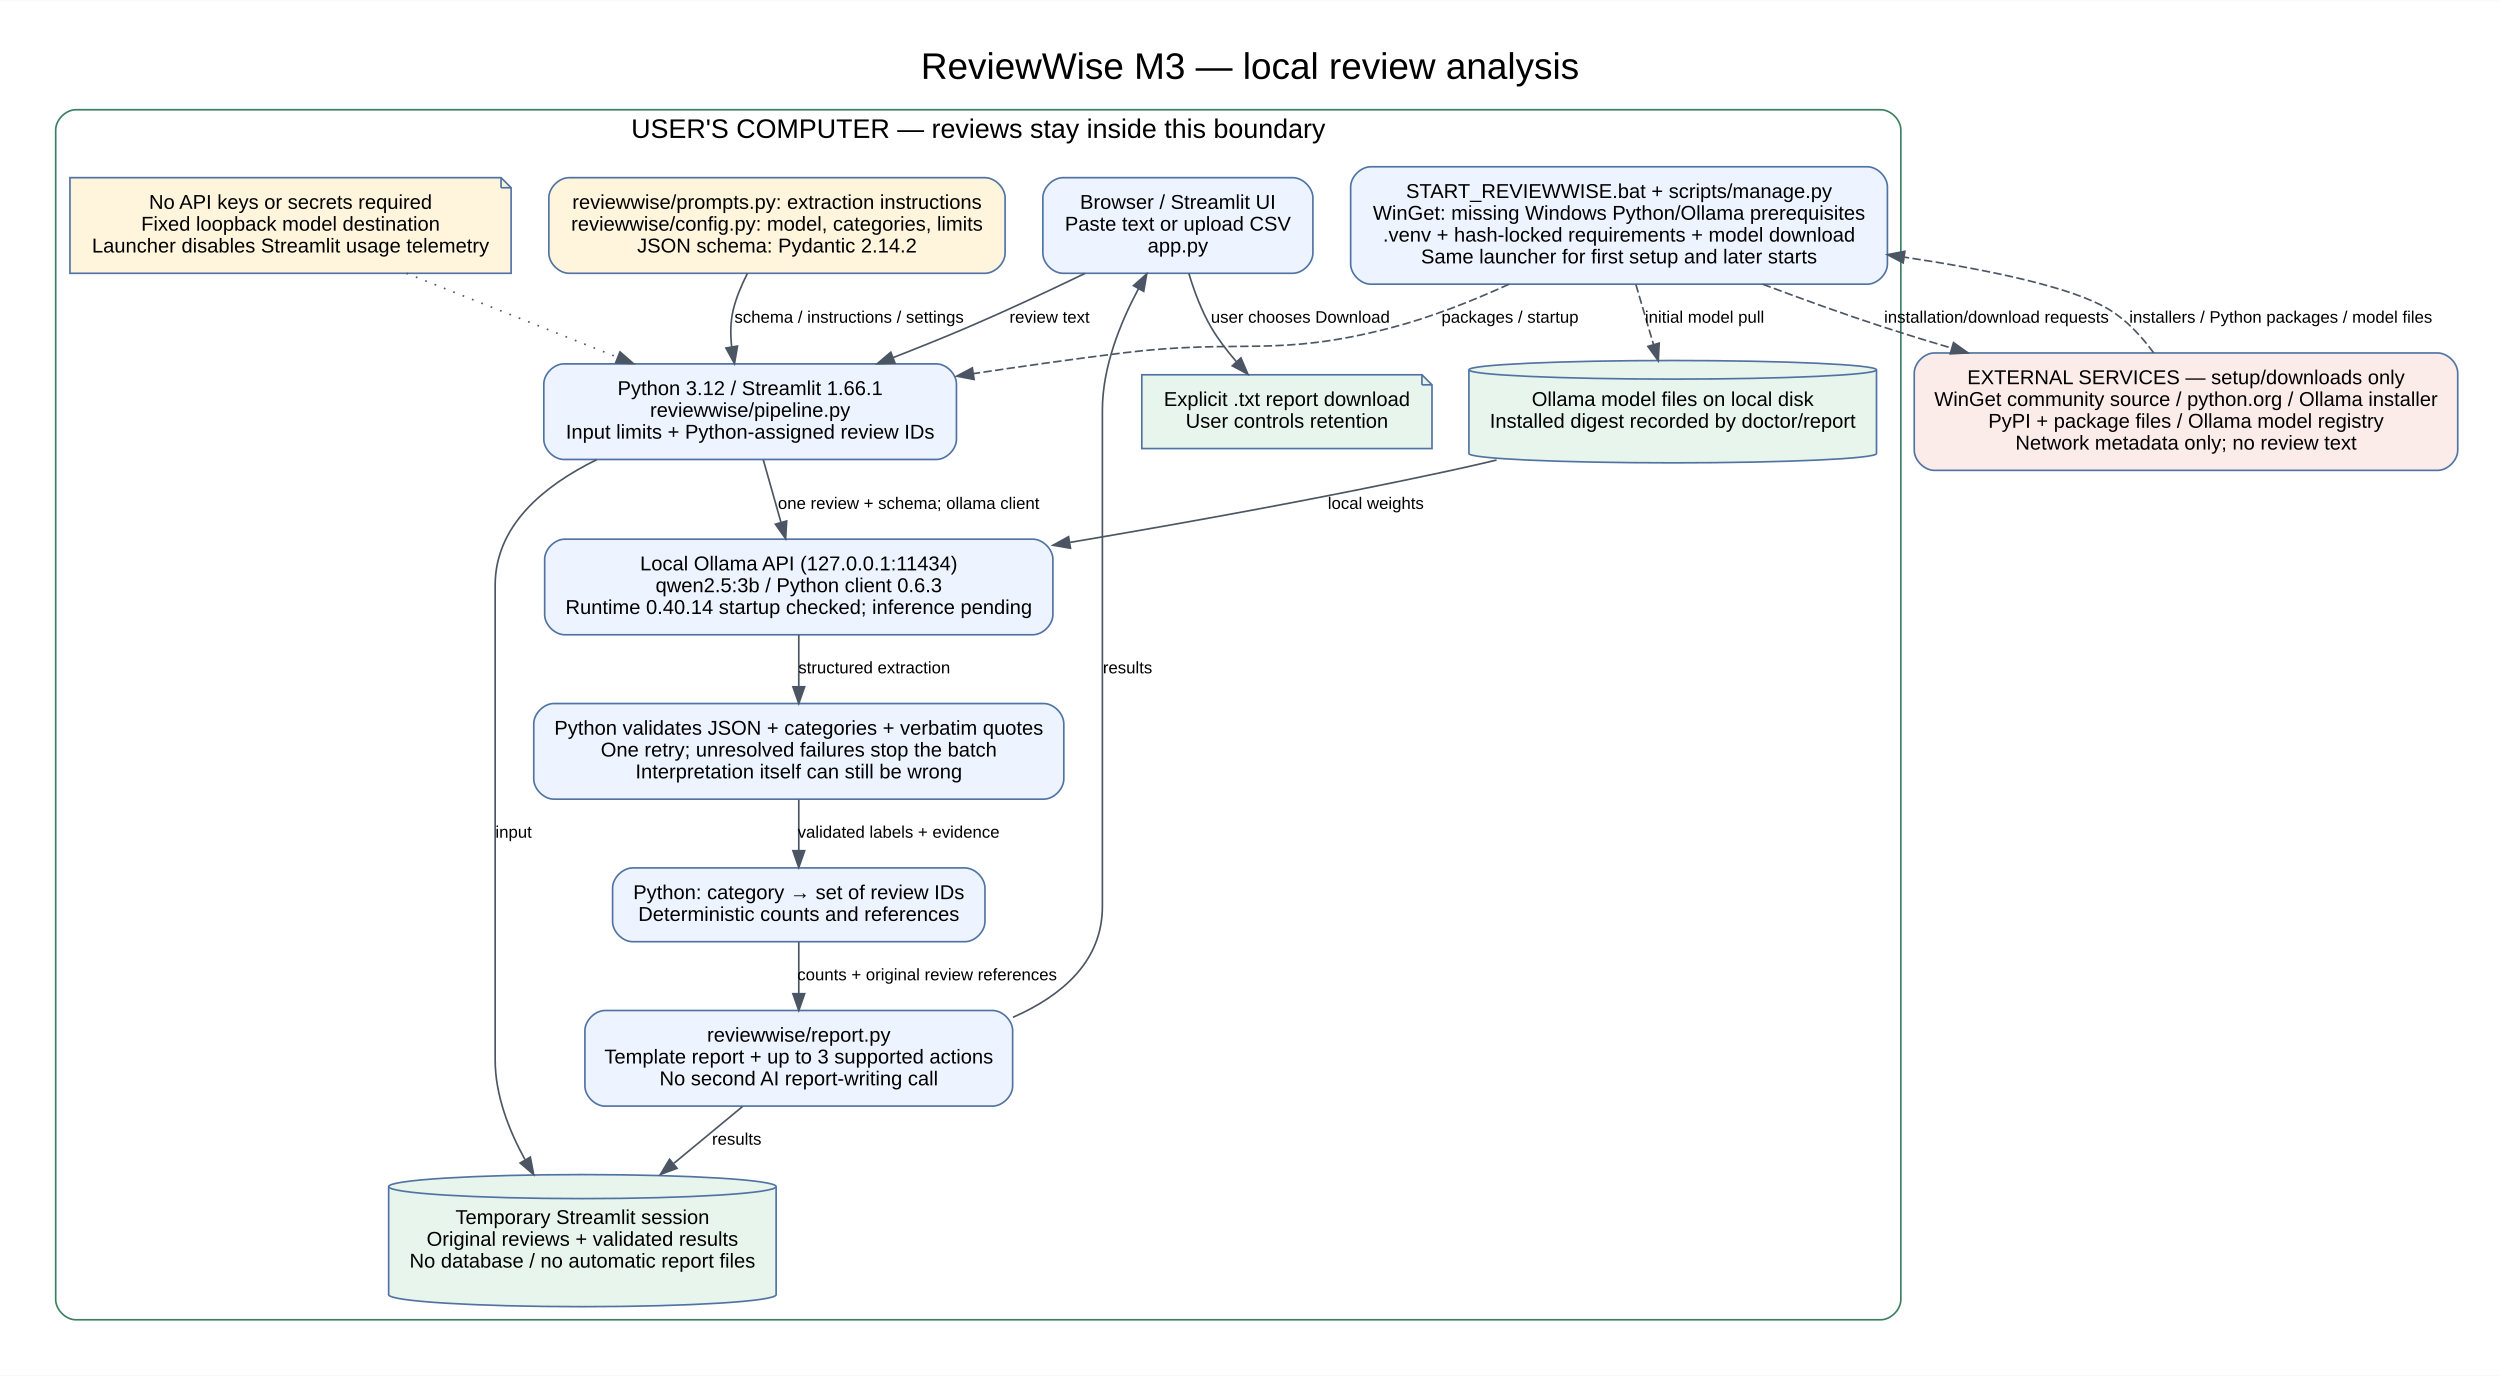
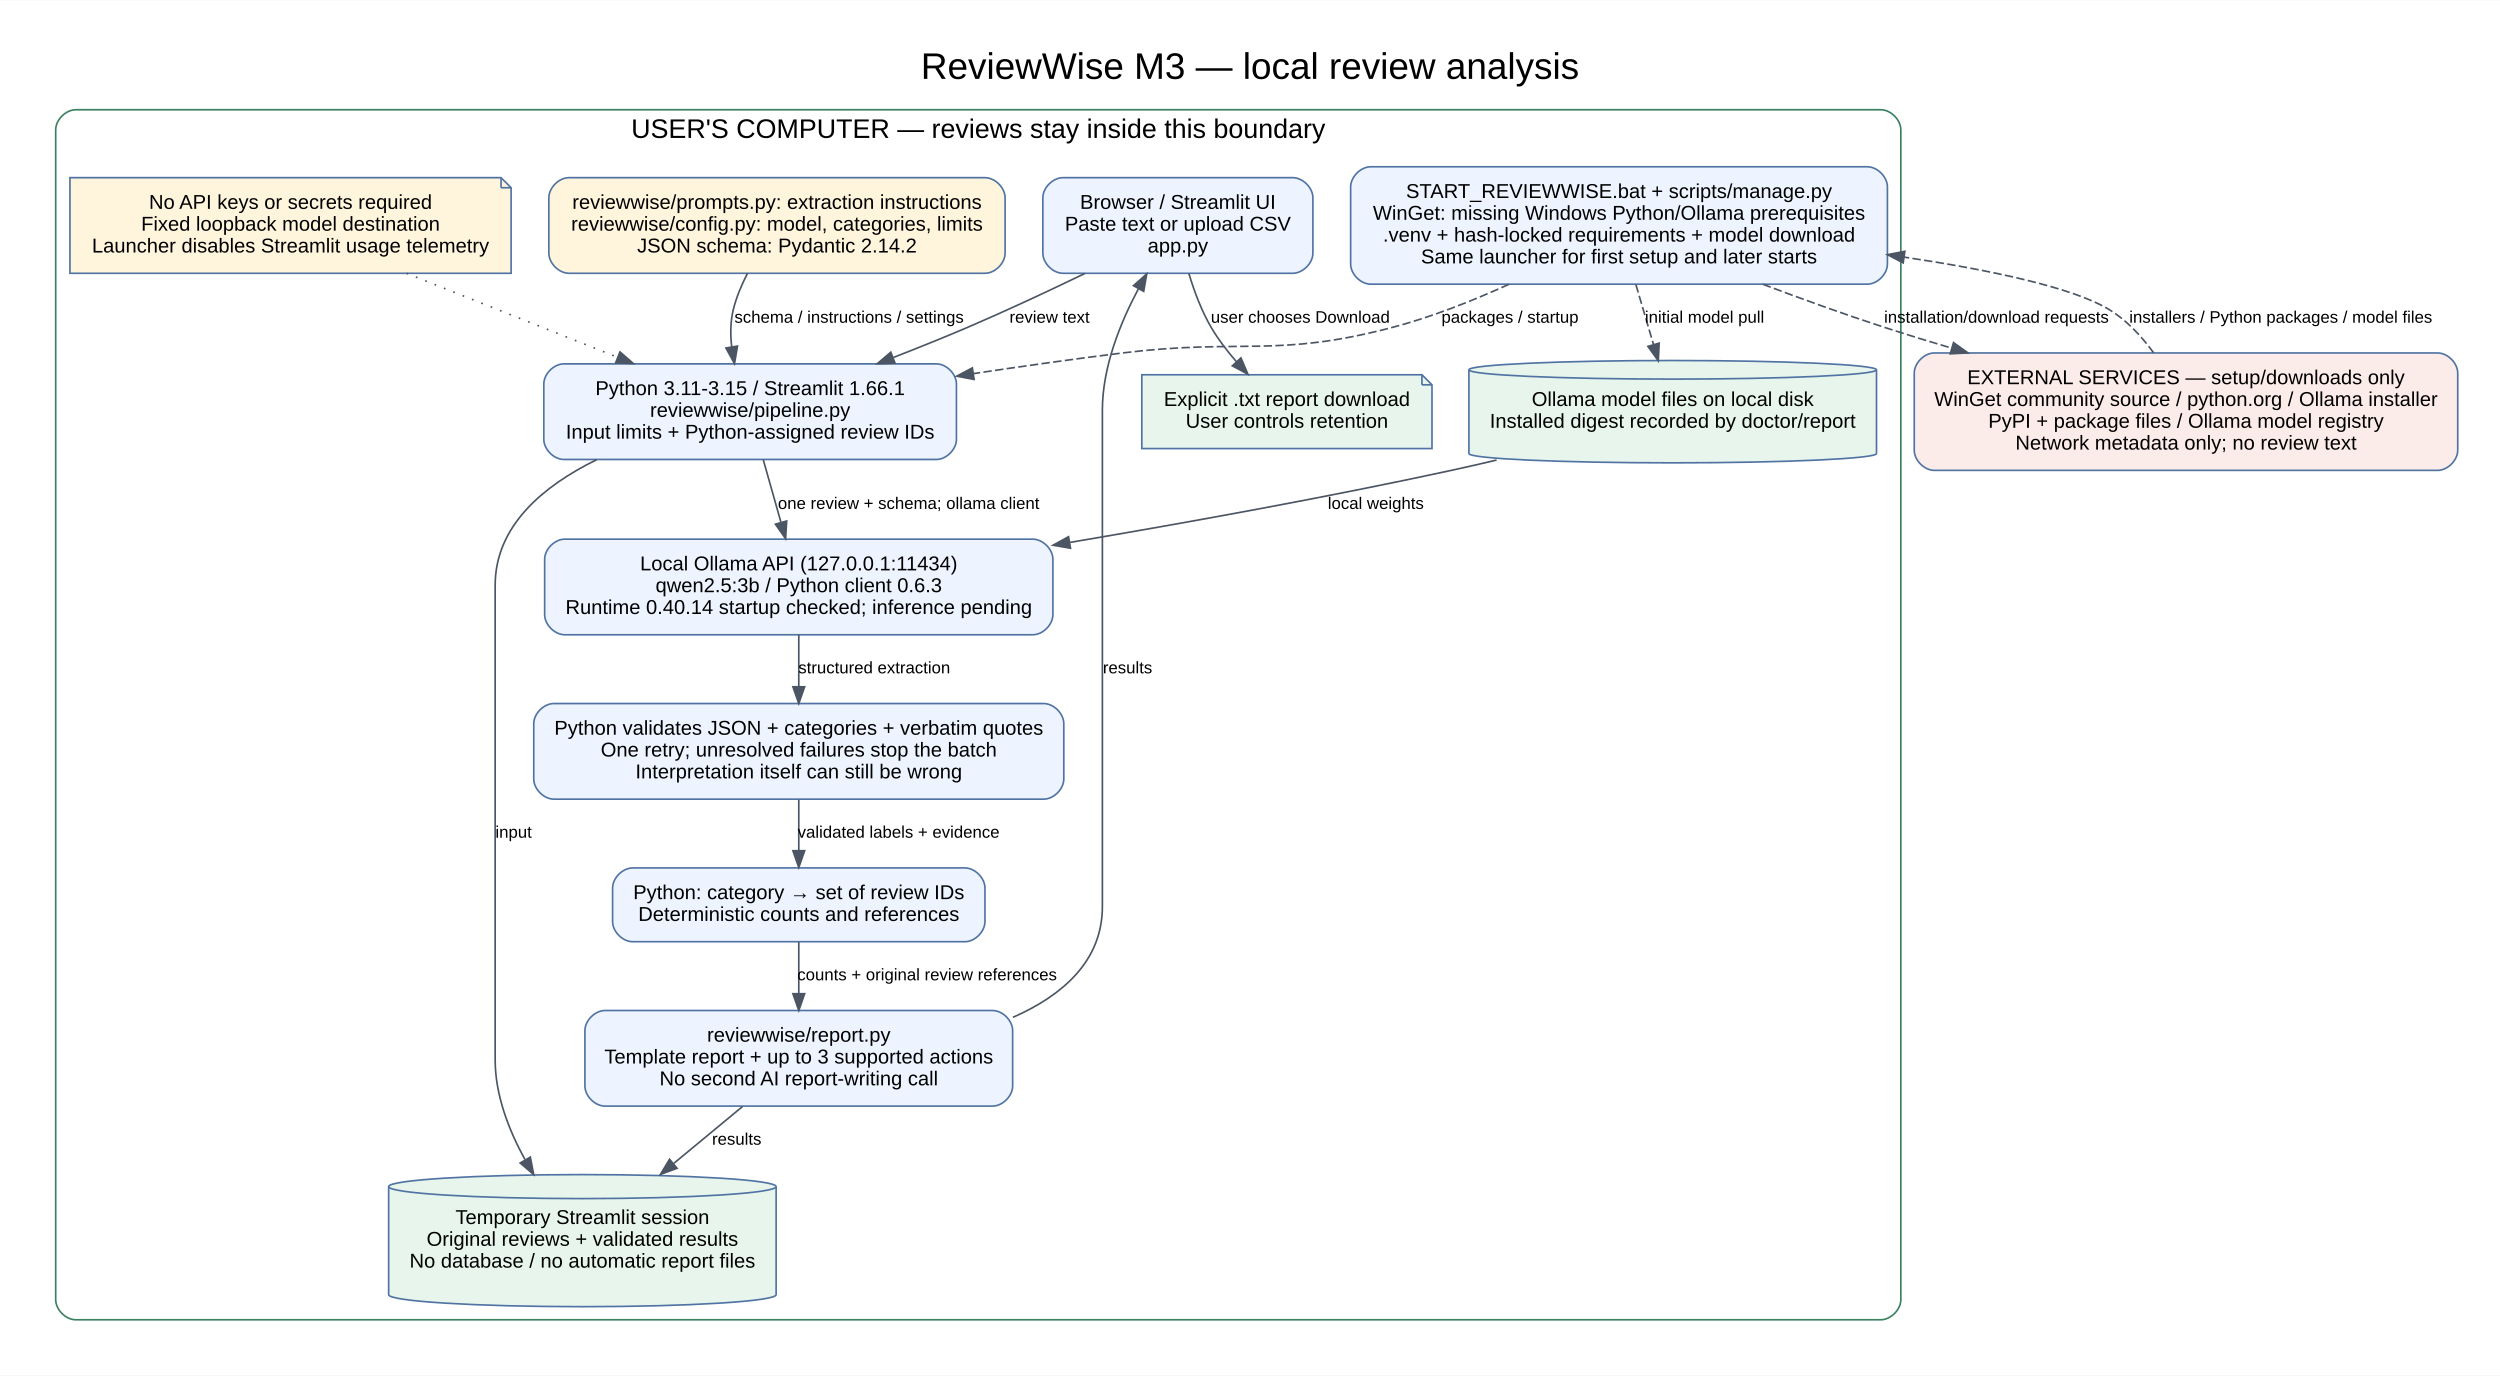
<svg xmlns="http://www.w3.org/2000/svg" width="1490pt" height="820pt" viewBox="0.00 0.00 1490.40 819.78">
  <g id="graph0" class="graph" transform="scale(1 1) rotate(0) translate(25.2 794.58)">
    <polygon fill="white" stroke="transparent" points="-25.2,25.2 -25.2,-794.58 1465.2,-794.58 1465.2,25.2 -25.2,25.2" />
    <text text-anchor="middle" x="720" y="-747.77" font-family="Arial" font-size="22.00">ReviewWise M3 — local review analysis</text>
    <g id="clust1" class="cluster">
      <path fill="white" stroke="#3b8060" d="M20,-8C20,-8 1096,-8 1096,-8 1102,-8 1108,-14 1108,-20 1108,-20 1108,-717.38 1108,-717.38 1108,-723.38 1102,-729.38 1096,-729.38 1096,-729.38 20,-729.38 20,-729.38 14,-729.38 8,-723.38 8,-717.38 8,-717.38 8,-20 8,-20 8,-14 14,-8 20,-8" />
      <text text-anchor="middle" x="558" y="-712.58" font-family="Arial" font-size="16.00">USER'S COMPUTER — reviews stay inside this boundary</text>
    </g>
    <g id="node1" class="node">
      <path fill="#edf4ff" stroke="#5073a3" d="M745.5,-688.88C745.5,-688.88 608.5,-688.88 608.5,-688.88 602.5,-688.88 596.5,-682.88 596.5,-676.88 596.5,-676.88 596.5,-643.88 596.5,-643.88 596.5,-637.88 602.5,-631.88 608.5,-631.88 608.5,-631.88 745.5,-631.88 745.5,-631.88 751.5,-631.88 757.5,-637.88 757.5,-643.88 757.5,-643.88 757.5,-676.88 757.5,-676.88 757.5,-682.88 751.5,-688.88 745.5,-688.88" />
      <text text-anchor="middle" x="677" y="-670.27" font-family="Arial" font-size="12.00">Browser / Streamlit UI</text>
      <text text-anchor="middle" x="677" y="-657.27" font-family="Arial" font-size="12.00">Paste text or upload CSV</text>
      <text text-anchor="middle" x="677" y="-644.27" font-family="Arial" font-size="12.00">app.py</text>
    </g>
    <g id="node2" class="node">
      <path fill="#edf4ff" stroke="#5073a3" d="M533,-577.88C533,-577.88 311,-577.88 311,-577.88 305,-577.88 299,-571.88 299,-565.88 299,-565.88 299,-532.88 299,-532.88 299,-526.88 305,-520.88 311,-520.88 311,-520.88 533,-520.88 533,-520.88 539,-520.88 545,-526.88 545,-532.88 545,-532.88 545,-565.88 545,-565.88 545,-571.88 539,-577.88 533,-577.88" />
-       <text text-anchor="middle" x="422" y="-559.27" font-family="Arial" font-size="12.00">Python 3.12 / Streamlit 1.66.1</text>
+       <text text-anchor="middle" x="422" y="-559.27" font-family="Arial" font-size="12.00">Python 3.11-3.15 / Streamlit 1.66.1</text>
      <text text-anchor="middle" x="422" y="-546.27" font-family="Arial" font-size="12.00">reviewwise/pipeline.py</text>
      <text text-anchor="middle" x="422" y="-533.27" font-family="Arial" font-size="12.00">Input limits + Python-assigned review IDs</text>
    </g>
    <g id="edge1" class="edge">
      <path fill="none" stroke="#4b5563" d="M621.62,-631.81C599.8,-621.26 574.39,-609.37 551,-599.38 536.99,-593.39 521.99,-587.36 507.34,-581.67" />
      <polygon fill="#4b5563" stroke="#4b5563" points="508.38,-578.32 497.79,-577.98 505.86,-584.85 508.38,-578.32" />
      <text text-anchor="middle" x="600.5" y="-602.38" font-family="Arial" font-size="10.00">review text</text>
    </g>
    <g id="node10" class="node">
      <polygon fill="#e7f5ec" stroke="#5073a3" points="822.5,-571.38 655.5,-571.38 655.5,-527.38 828.5,-527.38 828.5,-565.38 822.5,-571.38" />
      <polyline fill="none" stroke="#5073a3" points="822.5,-571.38 822.5,-565.38 " />
      <polyline fill="none" stroke="#5073a3" points="828.5,-565.38 822.5,-565.38 " />
      <text text-anchor="middle" x="742" y="-552.77" font-family="Arial" font-size="12.00">Explicit .txt report download</text>
      <text text-anchor="middle" x="742" y="-539.77" font-family="Arial" font-size="12.00">User controls retention</text>
    </g>
    <g id="edge11" class="edge">
      <path fill="none" stroke="#4b5563" d="M683.56,-631.74C686.73,-621.19 691.15,-609.31 697,-599.38 701.12,-592.38 706.37,-585.53 711.82,-579.27" />
      <polygon fill="#4b5563" stroke="#4b5563" points="714.59,-581.44 718.77,-571.7 709.43,-576.71 714.59,-581.44" />
      <text text-anchor="middle" x="750" y="-602.38" font-family="Arial" font-size="10.00">user chooses Download</text>
    </g>
    <g id="node4" class="node">
      <path fill="#edf4ff" stroke="#5073a3" d="M590.5,-473.38C590.5,-473.38 311.5,-473.38 311.5,-473.38 305.5,-473.38 299.5,-467.38 299.5,-461.38 299.5,-461.38 299.5,-428.38 299.5,-428.38 299.5,-422.38 305.5,-416.38 311.5,-416.38 311.5,-416.38 590.5,-416.38 590.5,-416.38 596.5,-416.38 602.5,-422.38 602.5,-428.38 602.5,-428.38 602.5,-461.38 602.5,-461.38 602.5,-467.38 596.5,-473.38 590.5,-473.38" />
      <text text-anchor="middle" x="451" y="-454.77" font-family="Arial" font-size="12.00">Local Ollama API (127.0.0.1:11434)</text>
      <text text-anchor="middle" x="451" y="-441.77" font-family="Arial" font-size="12.00">qwen2.5:3b / Python client 0.6.3</text>
      <text text-anchor="middle" x="451" y="-428.77" font-family="Arial" font-size="12.00">Runtime 0.40.14 startup checked; inference pending</text>
    </g>
    <g id="edge3" class="edge">
      <path fill="none" stroke="#4b5563" d="M429.85,-520.64C433.07,-509.24 436.86,-495.87 440.32,-483.61" />
      <polygon fill="#4b5563" stroke="#4b5563" points="443.79,-484.21 443.15,-473.64 437.06,-482.3 443.79,-484.21" />
      <text text-anchor="middle" x="516.5" y="-491.38" font-family="Arial" font-size="10.00">one review + schema; ollama client</text>
    </g>
    <g id="node8" class="node">
      <path fill="#e7f5ec" stroke="#5073a3" d="M437.5,-87.4C437.5,-91.35 385.73,-94.56 322,-94.56 258.27,-94.56 206.5,-91.35 206.5,-87.4 206.5,-87.4 206.5,-22.97 206.5,-22.97 206.5,-19.02 258.27,-15.81 322,-15.81 385.73,-15.81 437.5,-19.02 437.5,-22.97 437.5,-22.97 437.5,-87.4 437.5,-87.4" />
      <path fill="none" stroke="#5073a3" d="M437.5,-87.4C437.5,-83.45 385.73,-80.24 322,-80.24 258.27,-80.24 206.5,-83.45 206.5,-87.4" />
      <text text-anchor="middle" x="322" y="-65.09" font-family="Arial" font-size="12.00">Temporary Streamlit session</text>
      <text text-anchor="middle" x="322" y="-52.09" font-family="Arial" font-size="12.00">Original reviews + validated results</text>
      <text text-anchor="middle" x="322" y="-39.09" font-family="Arial" font-size="12.00">No database / no automatic report files</text>
    </g>
    <g id="edge9" class="edge">
      <path fill="none" stroke="#4b5563" d="M330.51,-520.76C298.32,-504.95 270,-481.05 270,-445.88 270,-445.88 270,-445.88 270,-162.88 270,-142.17 278.01,-121.28 287.75,-103.54" />
      <polygon fill="#4b5563" stroke="#4b5563" points="290.96,-104.98 292.96,-94.57 284.91,-101.46 290.96,-104.98" />
      <text text-anchor="middle" x="281" y="-295.38" font-family="Arial" font-size="10.00">input</text>
    </g>
    <g id="node3" class="node">
      <path fill="#fff5dd" stroke="#5073a3" d="M562,-688.88C562,-688.88 314,-688.88 314,-688.88 308,-688.88 302,-682.88 302,-676.88 302,-676.88 302,-643.88 302,-643.88 302,-637.88 308,-631.88 314,-631.88 314,-631.88 562,-631.88 562,-631.88 568,-631.88 574,-637.88 574,-643.88 574,-643.88 574,-676.88 574,-676.88 574,-682.88 568,-688.88 562,-688.88" />
      <text text-anchor="middle" x="438" y="-670.27" font-family="Arial" font-size="12.00">reviewwise/prompts.py: extraction instructions</text>
      <text text-anchor="middle" x="438" y="-657.27" font-family="Arial" font-size="12.00">reviewwise/config.py: model, categories, limits</text>
      <text text-anchor="middle" x="438" y="-644.27" font-family="Arial" font-size="12.00">JSON schema: Pydantic 2.14.2</text>
    </g>
    <g id="edge2" class="edge">
      <path fill="none" stroke="#4b5563" d="M420.4,-631.82C416.94,-625.06 413.81,-617.66 412,-610.38 410.21,-603.19 410.15,-595.44 411.01,-587.97" />
      <polygon fill="#4b5563" stroke="#4b5563" points="414.47,-588.48 412.67,-578.04 407.57,-587.33 414.47,-588.48" />
      <text text-anchor="middle" x="481" y="-602.38" font-family="Arial" font-size="10.00">schema / instructions / settings</text>
    </g>
    <g id="node5" class="node">
      <path fill="#edf4ff" stroke="#5073a3" d="M597,-375.38C597,-375.38 305,-375.38 305,-375.38 299,-375.38 293,-369.38 293,-363.38 293,-363.38 293,-330.38 293,-330.38 293,-324.38 299,-318.38 305,-318.38 305,-318.38 597,-318.38 597,-318.38 603,-318.38 609,-324.38 609,-330.38 609,-330.38 609,-363.38 609,-363.38 609,-369.38 603,-375.38 597,-375.38" />
      <text text-anchor="middle" x="451" y="-356.77" font-family="Arial" font-size="12.00">Python validates JSON + categories + verbatim quotes</text>
      <text text-anchor="middle" x="451" y="-343.77" font-family="Arial" font-size="12.00">One retry; unresolved failures stop the batch</text>
      <text text-anchor="middle" x="451" y="-330.77" font-family="Arial" font-size="12.00">Interpretation itself can still be wrong</text>
    </g>
    <g id="edge5" class="edge">
      <path fill="none" stroke="#4b5563" d="M451,-416.37C451,-406.72 451,-395.73 451,-385.41" />
      <polygon fill="#4b5563" stroke="#4b5563" points="454.5,-385.39 451,-375.39 447.5,-385.39 454.5,-385.39" />
      <text text-anchor="middle" x="496" y="-393.38" font-family="Arial" font-size="10.00">structured extraction</text>
    </g>
    <g id="node6" class="node">
      <path fill="#edf4ff" stroke="#5073a3" d="M550,-277.38C550,-277.38 352,-277.38 352,-277.38 346,-277.38 340,-271.38 340,-265.38 340,-265.38 340,-245.38 340,-245.38 340,-239.38 346,-233.38 352,-233.38 352,-233.38 550,-233.38 550,-233.38 556,-233.38 562,-239.38 562,-245.38 562,-245.38 562,-265.38 562,-265.38 562,-271.38 556,-277.38 550,-277.38" />
      <text text-anchor="middle" x="451" y="-258.77" font-family="Arial" font-size="12.00">Python: category → set of review IDs</text>
      <text text-anchor="middle" x="451" y="-245.78" font-family="Arial" font-size="12.00">Deterministic counts and references</text>
    </g>
    <g id="edge6" class="edge">
      <path fill="none" stroke="#4b5563" d="M451,-318.05C451,-308.48 451,-297.69 451,-287.85" />
      <polygon fill="#4b5563" stroke="#4b5563" points="454.5,-287.64 451,-277.64 447.5,-287.64 454.5,-287.64" />
      <text text-anchor="middle" x="510.5" y="-295.38" font-family="Arial" font-size="10.00">validated labels + evidence</text>
    </g>
    <g id="node7" class="node">
      <path fill="#edf4ff" stroke="#5073a3" d="M566.5,-192.38C566.5,-192.38 335.5,-192.38 335.5,-192.38 329.5,-192.38 323.5,-186.38 323.5,-180.38 323.5,-180.38 323.5,-147.38 323.5,-147.38 323.5,-141.38 329.5,-135.38 335.5,-135.38 335.5,-135.38 566.5,-135.38 566.5,-135.38 572.5,-135.38 578.5,-141.38 578.5,-147.38 578.5,-147.38 578.5,-180.38 578.5,-180.38 578.5,-186.38 572.5,-192.38 566.5,-192.38" />
      <text text-anchor="middle" x="451" y="-173.78" font-family="Arial" font-size="12.00">reviewwise/report.py</text>
      <text text-anchor="middle" x="451" y="-160.78" font-family="Arial" font-size="12.00">Template report + up to 3 supported actions</text>
      <text text-anchor="middle" x="451" y="-147.78" font-family="Arial" font-size="12.00">No second AI report-writing call</text>
    </g>
    <g id="edge7" class="edge">
      <path fill="none" stroke="#4b5563" d="M451,-233.16C451,-224.02 451,-213.03 451,-202.57" />
      <polygon fill="#4b5563" stroke="#4b5563" points="454.5,-202.38 451,-192.38 447.5,-202.38 454.5,-202.38" />
      <text text-anchor="middle" x="527.5" y="-210.38" font-family="Arial" font-size="10.00">counts + original review references</text>
    </g>
    <g id="edge8" class="edge">
      <path fill="none" stroke="#4b5563" d="M578.67,-188.3C608.62,-201.49 632,-222.12 632,-254.38 632,-550.38 632,-550.38 632,-550.38 632,-575.76 642.56,-602.13 653.45,-622.57" />
      <polygon fill="#4b5563" stroke="#4b5563" points="650.51,-624.49 658.44,-631.52 656.63,-621.08 650.51,-624.49" />
      <text text-anchor="middle" x="647" y="-393.38" font-family="Arial" font-size="10.00">results</text>
    </g>
    <g id="edge10" class="edge">
      <path fill="none" stroke="#4b5563" d="M417.44,-135.12C404.96,-124.8 390.46,-112.8 376.58,-101.32" />
      <polygon fill="#4b5563" stroke="#4b5563" points="378.43,-98.32 368.5,-94.64 373.97,-103.71 378.43,-98.32" />
      <text text-anchor="middle" x="414" y="-112.37" font-family="Arial" font-size="10.00">results</text>
    </g>
    <g id="node9" class="node">
      <path fill="#e7f5ec" stroke="#5073a3" d="M1093.5,-574.33C1093.5,-577.39 1039.04,-579.88 972,-579.88 904.96,-579.88 850.5,-577.39 850.5,-574.33 850.5,-574.33 850.5,-524.42 850.5,-524.42 850.5,-521.36 904.96,-518.87 972,-518.87 1039.04,-518.87 1093.5,-521.36 1093.5,-524.42 1093.5,-524.42 1093.5,-574.33 1093.5,-574.33" />
      <path fill="none" stroke="#5073a3" d="M1093.5,-574.33C1093.5,-571.27 1039.04,-568.79 972,-568.79 904.96,-568.79 850.5,-571.27 850.5,-574.33" />
      <text text-anchor="middle" x="972" y="-552.77" font-family="Arial" font-size="12.00">Ollama model files on local disk</text>
      <text text-anchor="middle" x="972" y="-539.77" font-family="Arial" font-size="12.00">Installed digest recorded by doctor/report</text>
    </g>
    <g id="edge4" class="edge">
      <path fill="none" stroke="#4b5563" d="M866.98,-520.54C857.88,-518.36 848.79,-516.28 840,-514.38 765.74,-498.3 682.89,-483.31 612.8,-471.47" />
      <polygon fill="#4b5563" stroke="#4b5563" points="612.99,-467.96 602.55,-469.75 611.83,-474.86 612.99,-467.96" />
      <text text-anchor="middle" x="795" y="-491.38" font-family="Arial" font-size="10.00">local weights</text>
    </g>
    <g id="node11" class="node">
      <path fill="#edf4ff" stroke="#5073a3" d="M1088,-695.38C1088,-695.38 792,-695.38 792,-695.38 786,-695.38 780,-689.38 780,-683.38 780,-683.38 780,-637.38 780,-637.38 780,-631.38 786,-625.38 792,-625.38 792,-625.38 1088,-625.38 1088,-625.38 1094,-625.38 1100,-631.38 1100,-637.38 1100,-637.38 1100,-683.38 1100,-683.38 1100,-689.38 1094,-695.38 1088,-695.38" />
      <text text-anchor="middle" x="940" y="-676.77" font-family="Arial" font-size="12.00">START_REVIEWWISE.bat + scripts/manage.py</text>
      <text text-anchor="middle" x="940" y="-663.77" font-family="Arial" font-size="12.00">WinGet: missing Windows Python/Ollama prerequisites</text>
      <text text-anchor="middle" x="940" y="-650.77" font-family="Arial" font-size="12.00">.venv + hash-locked requirements + model download</text>
      <text text-anchor="middle" x="940" y="-637.77" font-family="Arial" font-size="12.00">Same launcher for first setup and later starts</text>
    </g>
    <g id="edge12" class="edge">
      <path fill="none" stroke="#4b5563" stroke-dasharray="5,2" d="M874.44,-625.35C852.57,-615.4 827.73,-605.55 804,-599.38 734.88,-581.39 714.89,-593.12 644,-584.38 615.27,-580.83 584.53,-576.48 555.36,-572.1" />
      <polygon fill="#4b5563" stroke="#4b5563" points="555.53,-568.58 545.12,-570.54 554.48,-575.5 555.53,-568.58" />
      <text text-anchor="middle" x="875" y="-602.38" font-family="Arial" font-size="10.00">packages / startup</text>
    </g>
    <g id="edge13" class="edge">
      <path fill="none" stroke="#4b5563" stroke-dasharray="5,2" d="M950.04,-625.19C953.35,-613.89 957.07,-601.23 960.49,-589.58" />
      <polygon fill="#4b5563" stroke="#4b5563" points="963.94,-590.25 963.4,-579.67 957.22,-588.28 963.94,-590.25" />
      <text text-anchor="middle" x="991" y="-602.38" font-family="Arial" font-size="10.00">initial model pull</text>
    </g>
    <g id="node13" class="node">
      <path fill="#fcece9" stroke="#5073a3" d="M1428,-584.38C1428,-584.38 1128,-584.38 1128,-584.38 1122,-584.38 1116,-578.38 1116,-572.38 1116,-572.38 1116,-526.38 1116,-526.38 1116,-520.38 1122,-514.38 1128,-514.38 1128,-514.38 1428,-514.38 1428,-514.38 1434,-514.38 1440,-520.38 1440,-526.38 1440,-526.38 1440,-572.38 1440,-572.38 1440,-578.38 1434,-584.38 1428,-584.38" />
      <text text-anchor="middle" x="1278" y="-565.77" font-family="Arial" font-size="12.00">EXTERNAL SERVICES — setup/downloads only</text>
      <text text-anchor="middle" x="1278" y="-552.77" font-family="Arial" font-size="12.00">WinGet community source / python.org / Ollama installer</text>
      <text text-anchor="middle" x="1278" y="-539.77" font-family="Arial" font-size="12.00">PyPI + package files / Ollama model registry</text>
      <text text-anchor="middle" x="1278" y="-526.77" font-family="Arial" font-size="12.00">Network metadata only; no review text</text>
    </g>
    <g id="edge15" class="edge">
      <path fill="none" stroke="#4b5563" stroke-dasharray="5,2" d="M1025.71,-625.35C1049.31,-616.45 1075.01,-607.17 1099,-599.38 1111.7,-595.25 1124.98,-591.18 1138.32,-587.25" />
      <polygon fill="#4b5563" stroke="#4b5563" points="1139.41,-590.57 1148.03,-584.41 1137.45,-583.85 1139.41,-590.57" />
      <text text-anchor="middle" x="1165" y="-602.38" font-family="Arial" font-size="10.00">installation/download requests</text>
    </g>
    <g id="node12" class="node">
      <polygon fill="#fff5dd" stroke="#5073a3" points="273.5,-688.88 16.5,-688.88 16.5,-631.88 279.5,-631.88 279.5,-682.88 273.5,-688.88" />
      <polyline fill="none" stroke="#5073a3" points="273.5,-688.88 273.5,-682.88 " />
      <polyline fill="none" stroke="#5073a3" points="279.5,-682.88 273.5,-682.88 " />
      <text text-anchor="middle" x="148" y="-670.27" font-family="Arial" font-size="12.00">No API keys or secrets required</text>
      <text text-anchor="middle" x="148" y="-657.27" font-family="Arial" font-size="12.00">Fixed loopback model destination</text>
      <text text-anchor="middle" x="148" y="-644.27" font-family="Arial" font-size="12.00">Launcher disables Streamlit usage telemetry</text>
    </g>
    <g id="edge14" class="edge">
      <path fill="none" stroke="#4b5563" stroke-dasharray="1,5" d="M217.14,-631.87C255.45,-616.63 303.22,-597.62 343,-581.8" />
      <polygon fill="#4b5563" stroke="#4b5563" points="344.41,-585.01 352.4,-578.06 341.82,-578.51 344.41,-585.01" />
    </g>
    <g id="edge16" class="edge">
      <path fill="none" stroke="#4b5563" stroke-dasharray="5,2" d="M1258.75,-584.41C1251.58,-594.24 1242.57,-604.02 1232,-610.38 1210.17,-623.5 1161.48,-633.81 1109.99,-641.52" />
      <polygon fill="#4b5563" stroke="#4b5563" points="1109.4,-638.06 1100.01,-642.97 1110.41,-644.99 1109.4,-638.06" />
      <text text-anchor="middle" x="1334.5" y="-602.38" font-family="Arial" font-size="10.00">installers / Python packages / model files</text>
    </g>
  </g>
</svg>
